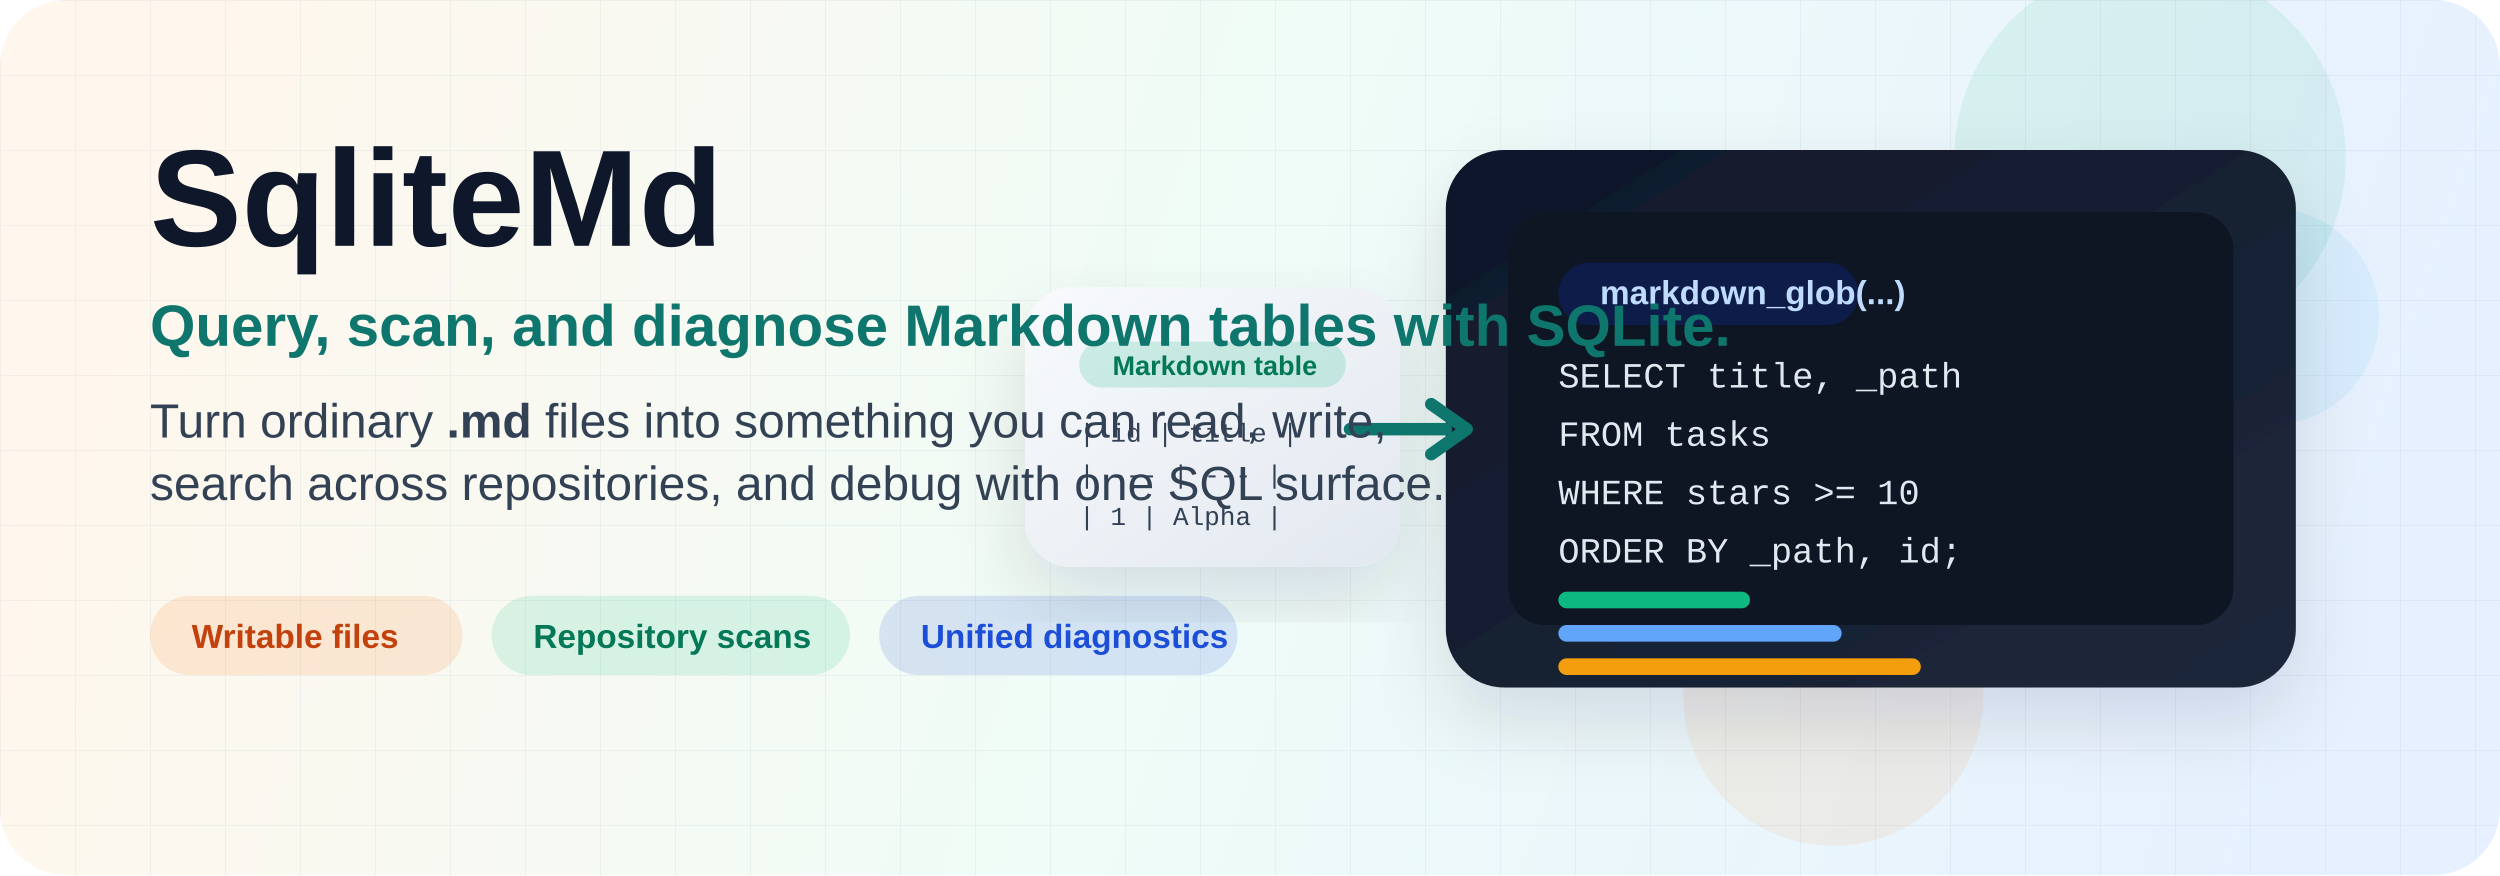
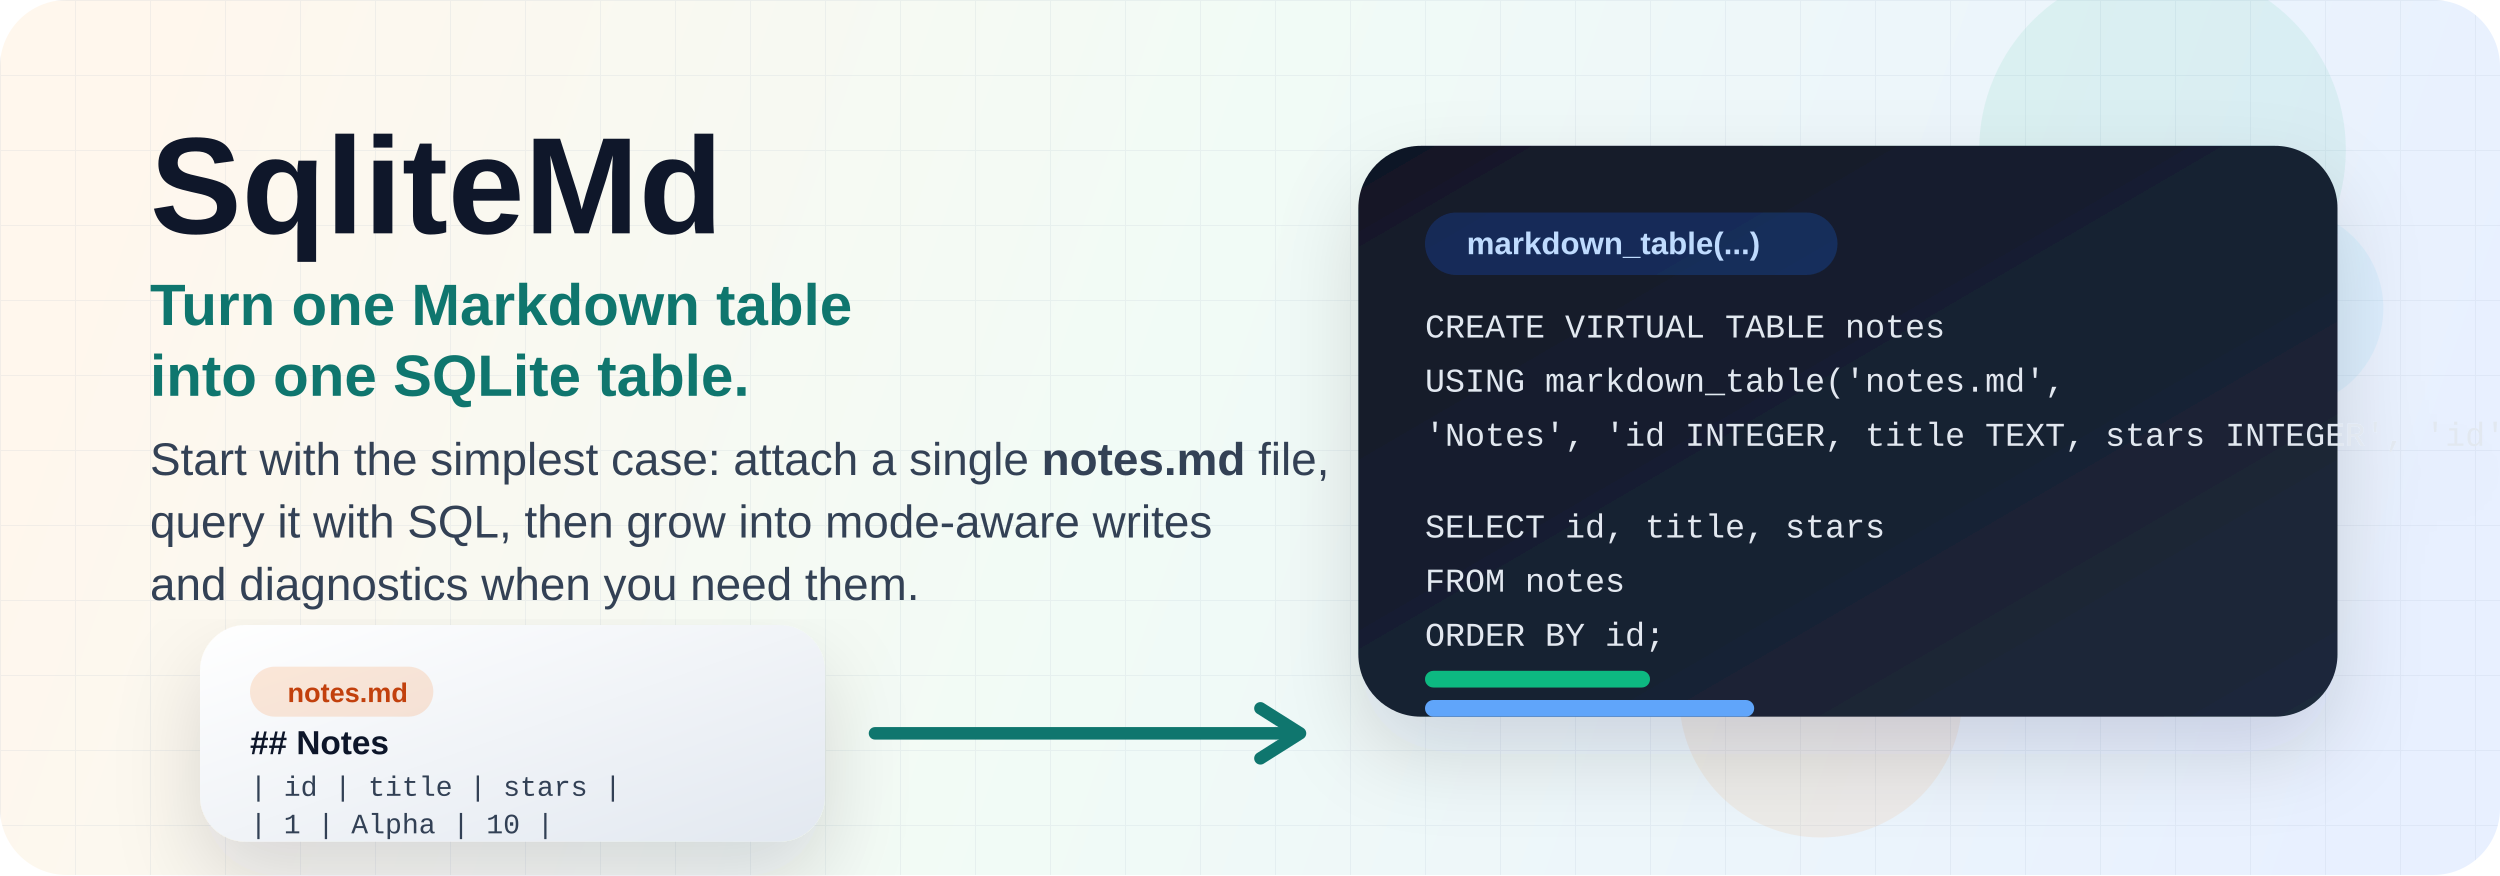
<svg xmlns="http://www.w3.org/2000/svg" width="1200" height="420" viewBox="0 0 1200 420" fill="none" role="img" aria-labelledby="title desc">
  <defs>
-     <linearGradient id="bg" x1="88" y1="36" x2="1114" y2="384" gradientUnits="userSpaceOnUse">
+     <linearGradient id="bg" x1="72" y1="26" x2="1128" y2="394" gradientUnits="userSpaceOnUse">
      <stop stop-color="#FFF7ED" />
-       <stop offset="0.48" stop-color="#EFFCF7" />
-       <stop offset="1" stop-color="#E6F0FF" />
+       <stop offset="0.46" stop-color="#F1FBF6" />
+       <stop offset="1" stop-color="#E8F0FF" />
    </linearGradient>
-     <linearGradient id="cardA" x1="0" y1="0" x2="1" y2="1">
-       <stop stop-color="#0F172A" />
+     <linearGradient id="code" x1="0" y1="0" x2="1" y2="1">
+       <stop stop-color="#111827" />
      <stop offset="1" stop-color="#1E293B" />
    </linearGradient>
-     <linearGradient id="cardB" x1="0" y1="0" x2="1" y2="1">
-       <stop stop-color="#F8FAFC" />
+     <linearGradient id="paper" x1="0" y1="0" x2="1" y2="1">
+       <stop stop-color="#FFFFFF" />
      <stop offset="1" stop-color="#E2E8F0" />
    </linearGradient>
-     <filter id="shadow" x="-20%" y="-20%" width="140%" height="140%">
-       <feDropShadow dx="0" dy="16" stdDeviation="18" flood-color="#0F172A" flood-opacity="0.12" />
+     <filter id="shadow" x="-20%" y="-20%" width="140%" height="160%">
+       <feDropShadow dx="0" dy="18" stdDeviation="20" flood-color="#0F172A" flood-opacity="0.14" />
    </filter>
    <pattern id="grid" width="36" height="36" patternUnits="userSpaceOnUse">
-       <path d="M36 0H0V36" stroke="#94A3B8" stroke-opacity="0.12" />
+       <path d="M36 0H0V36" fill="none" stroke="#94A3B8" stroke-opacity="0.12" />
    </pattern>
  </defs>
  <rect width="1200" height="420" rx="32" fill="url(#bg)" />
  <rect width="1200" height="420" rx="32" fill="url(#grid)" />
-   <circle cx="1032" cy="76" r="94" fill="#10B981" fill-opacity="0.09" />
-   <circle cx="1090" cy="152" r="52" fill="#0EA5E9" fill-opacity="0.08" />
-   <circle cx="880" cy="334" r="72" fill="#F97316" fill-opacity="0.08" />
+   <circle cx="1038" cy="72" r="88" fill="#10B981" fill-opacity="0.08" />
+   <circle cx="1096" cy="148" r="48" fill="#38BDF8" fill-opacity="0.08" />
+   <circle cx="874" cy="334" r="68" fill="#F97316" fill-opacity="0.08" />
+   <text x="72" y="112" font-family="Segoe UI, Arial, sans-serif" font-size="66" font-weight="800" fill="#0F172A">SqliteMd</text>
+   <text x="72" y="156" font-family="Segoe UI, Arial, sans-serif" font-size="28" font-weight="600" fill="#0F766E">Turn one Markdown table</text>
+   <text x="72" y="190" font-family="Segoe UI, Arial, sans-serif" font-size="28" font-weight="600" fill="#0F766E">into one SQLite table.</text>
+   <text x="72" y="228" font-family="Segoe UI, Arial, sans-serif" font-size="22" fill="#334155">Start with the simplest case: attach a single <tspan font-weight="700">notes.md</tspan> file,</text>
+   <text x="72" y="258" font-family="Segoe UI, Arial, sans-serif" font-size="22" fill="#334155">query it with SQL, then grow into mode-aware writes</text>
+   <text x="72" y="288" font-family="Segoe UI, Arial, sans-serif" font-size="22" fill="#334155">and diagnostics when you need them.</text>
  <g filter="url(#shadow)">
-     <rect x="694" y="72" width="408" height="258" rx="28" fill="url(#cardA)" />
-     <rect x="724" y="102" width="348" height="198" rx="18" fill="#0B1220" />
-     <rect x="748" y="126" width="144" height="30" rx="15" fill="#1D4ED8" fill-opacity="0.22" />
-     <text x="768" y="146" font-family="Segoe UI, Arial, sans-serif" font-size="16" font-weight="700" fill="#BFDBFE">markdown_glob(...)</text>
-     <text x="748" y="186" font-family="Consolas, 'Courier New', monospace" font-size="17" fill="#E2E8F0">SELECT title, _path</text>
-     <text x="748" y="214" font-family="Consolas, 'Courier New', monospace" font-size="17" fill="#E2E8F0">FROM tasks</text>
-     <text x="748" y="242" font-family="Consolas, 'Courier New', monospace" font-size="17" fill="#E2E8F0">WHERE stars &gt;= 10</text>
-     <text x="748" y="270" font-family="Consolas, 'Courier New', monospace" font-size="17" fill="#E2E8F0">ORDER BY _path, id;</text>
-     <rect x="748" y="284" width="92" height="8" rx="4" fill="#10B981" />
-     <rect x="748" y="300" width="136" height="8" rx="4" fill="#60A5FA" />
-     <rect x="748" y="316" width="174" height="8" rx="4" fill="#F59E0B" />
+     <rect x="96" y="300" width="300" height="104" rx="22" fill="url(#paper)" />
+     <rect x="120" y="320" width="88" height="24" rx="12" fill="#F97316" fill-opacity="0.16" />
+     <text x="138" y="337" font-family="Segoe UI, Arial, sans-serif" font-size="13" font-weight="700" fill="#C2410C">notes.md</text>
+     <text x="120" y="362" font-family="Segoe UI, Arial, sans-serif" font-size="16" font-weight="700" fill="#0F172A">## Notes</text>
+     <text x="120" y="382" font-family="Consolas, 'Courier New', monospace" font-size="13.5" fill="#334155">| id | title | stars |</text>
+     <text x="120" y="400" font-family="Consolas, 'Courier New', monospace" font-size="13.5" fill="#334155">| 1  | Alpha | 10    |</text>
  </g>
+   <path d="M420 352C500 352 548 352 622 352" stroke="#0F766E" stroke-width="6" stroke-linecap="round" />
+   <path d="M605 340L624 352L605 364" stroke="#0F766E" stroke-width="6" stroke-linecap="round" stroke-linejoin="round" />
  <g filter="url(#shadow)">
-     <rect x="492" y="138" width="180" height="134" rx="22" fill="url(#cardB)" />
-     <rect x="518" y="164" width="128" height="22" rx="11" fill="#10B981" fill-opacity="0.18" />
-     <text x="534" y="180" font-family="Segoe UI, Arial, sans-serif" font-size="13" font-weight="700" fill="#047857">Markdown table</text>
-     <text x="518" y="212" font-family="Consolas, 'Courier New', monospace" font-size="12.5" fill="#334155">| id | title |</text>
-     <text x="518" y="232" font-family="Consolas, 'Courier New', monospace" font-size="12.5" fill="#334155">| --- | --- |</text>
-     <text x="518" y="252" font-family="Consolas, 'Courier New', monospace" font-size="12.5" fill="#334155">| 1 | Alpha |</text>
+     <rect x="652" y="70" width="470" height="274" rx="30" fill="url(#code)" />
+     <rect x="684" y="102" width="198" height="30" rx="15" fill="#2563EB" fill-opacity="0.24" />
+     <text x="704" y="122" font-family="Segoe UI, Arial, sans-serif" font-size="15" font-weight="700" fill="#BFDBFE">markdown_table(...)</text>
+     <text x="684" y="162" font-family="Consolas, 'Courier New', monospace" font-size="16" fill="#E2E8F0">CREATE VIRTUAL TABLE notes</text>
+     <text x="684" y="188" font-family="Consolas, 'Courier New', monospace" font-size="16" fill="#E2E8F0">USING markdown_table('notes.md',</text>
+     <text x="684" y="214" font-family="Consolas, 'Courier New', monospace" font-size="16" fill="#E2E8F0">  'Notes', 'id INTEGER, title TEXT, stars INTEGER', 'id');</text>
+     <text x="684" y="258" font-family="Consolas, 'Courier New', monospace" font-size="16" fill="#E2E8F0">SELECT id, title, stars</text>
+     <text x="684" y="284" font-family="Consolas, 'Courier New', monospace" font-size="16" fill="#E2E8F0">FROM notes</text>
+     <text x="684" y="310" font-family="Consolas, 'Courier New', monospace" font-size="16" fill="#E2E8F0">ORDER BY id;</text>
+     <rect x="684" y="322" width="108" height="8" rx="4" fill="#10B981" />
+     <rect x="684" y="336" width="158" height="8" rx="4" fill="#60A5FA" />
  </g>
-   <path d="M648 206C667 206 679 206 694 206" stroke="#0F766E" stroke-width="6" stroke-linecap="round" />
-   <path d="M687 194L704 206L687 218" stroke="#0F766E" stroke-width="6" stroke-linecap="round" stroke-linejoin="round" />
-   <text x="72" y="118" font-family="Segoe UI, Arial, sans-serif" font-size="66" font-weight="800" fill="#0F172A">SqliteMd</text>
-   <text x="72" y="166" font-family="Segoe UI, Arial, sans-serif" font-size="28" font-weight="600" fill="#0F766E">Query, scan, and diagnose Markdown tables with SQLite.</text>
-   <text x="72" y="210" font-family="Segoe UI, Arial, sans-serif" font-size="23" fill="#334155">Turn ordinary <tspan font-weight="700">.md</tspan> files into something you can read, write,</text>
-   <text x="72" y="240" font-family="Segoe UI, Arial, sans-serif" font-size="23" fill="#334155">search across repositories, and debug with one SQL surface.</text>
-   <rect x="72" y="286" width="150" height="38" rx="19" fill="#F97316" fill-opacity="0.14" />
-   <text x="92" y="311" font-family="Segoe UI, Arial, sans-serif" font-size="16" font-weight="700" fill="#C2410C">Writable files</text>
-   <rect x="236" y="286" width="172" height="38" rx="19" fill="#10B981" fill-opacity="0.14" />
-   <text x="256" y="311" font-family="Segoe UI, Arial, sans-serif" font-size="16" font-weight="700" fill="#047857">Repository scans</text>
-   <rect x="422" y="286" width="172" height="38" rx="19" fill="#1D4ED8" fill-opacity="0.14" />
-   <text x="442" y="311" font-family="Segoe UI, Arial, sans-serif" font-size="16" font-weight="700" fill="#1D4ED8">Unified diagnostics</text>
</svg>
